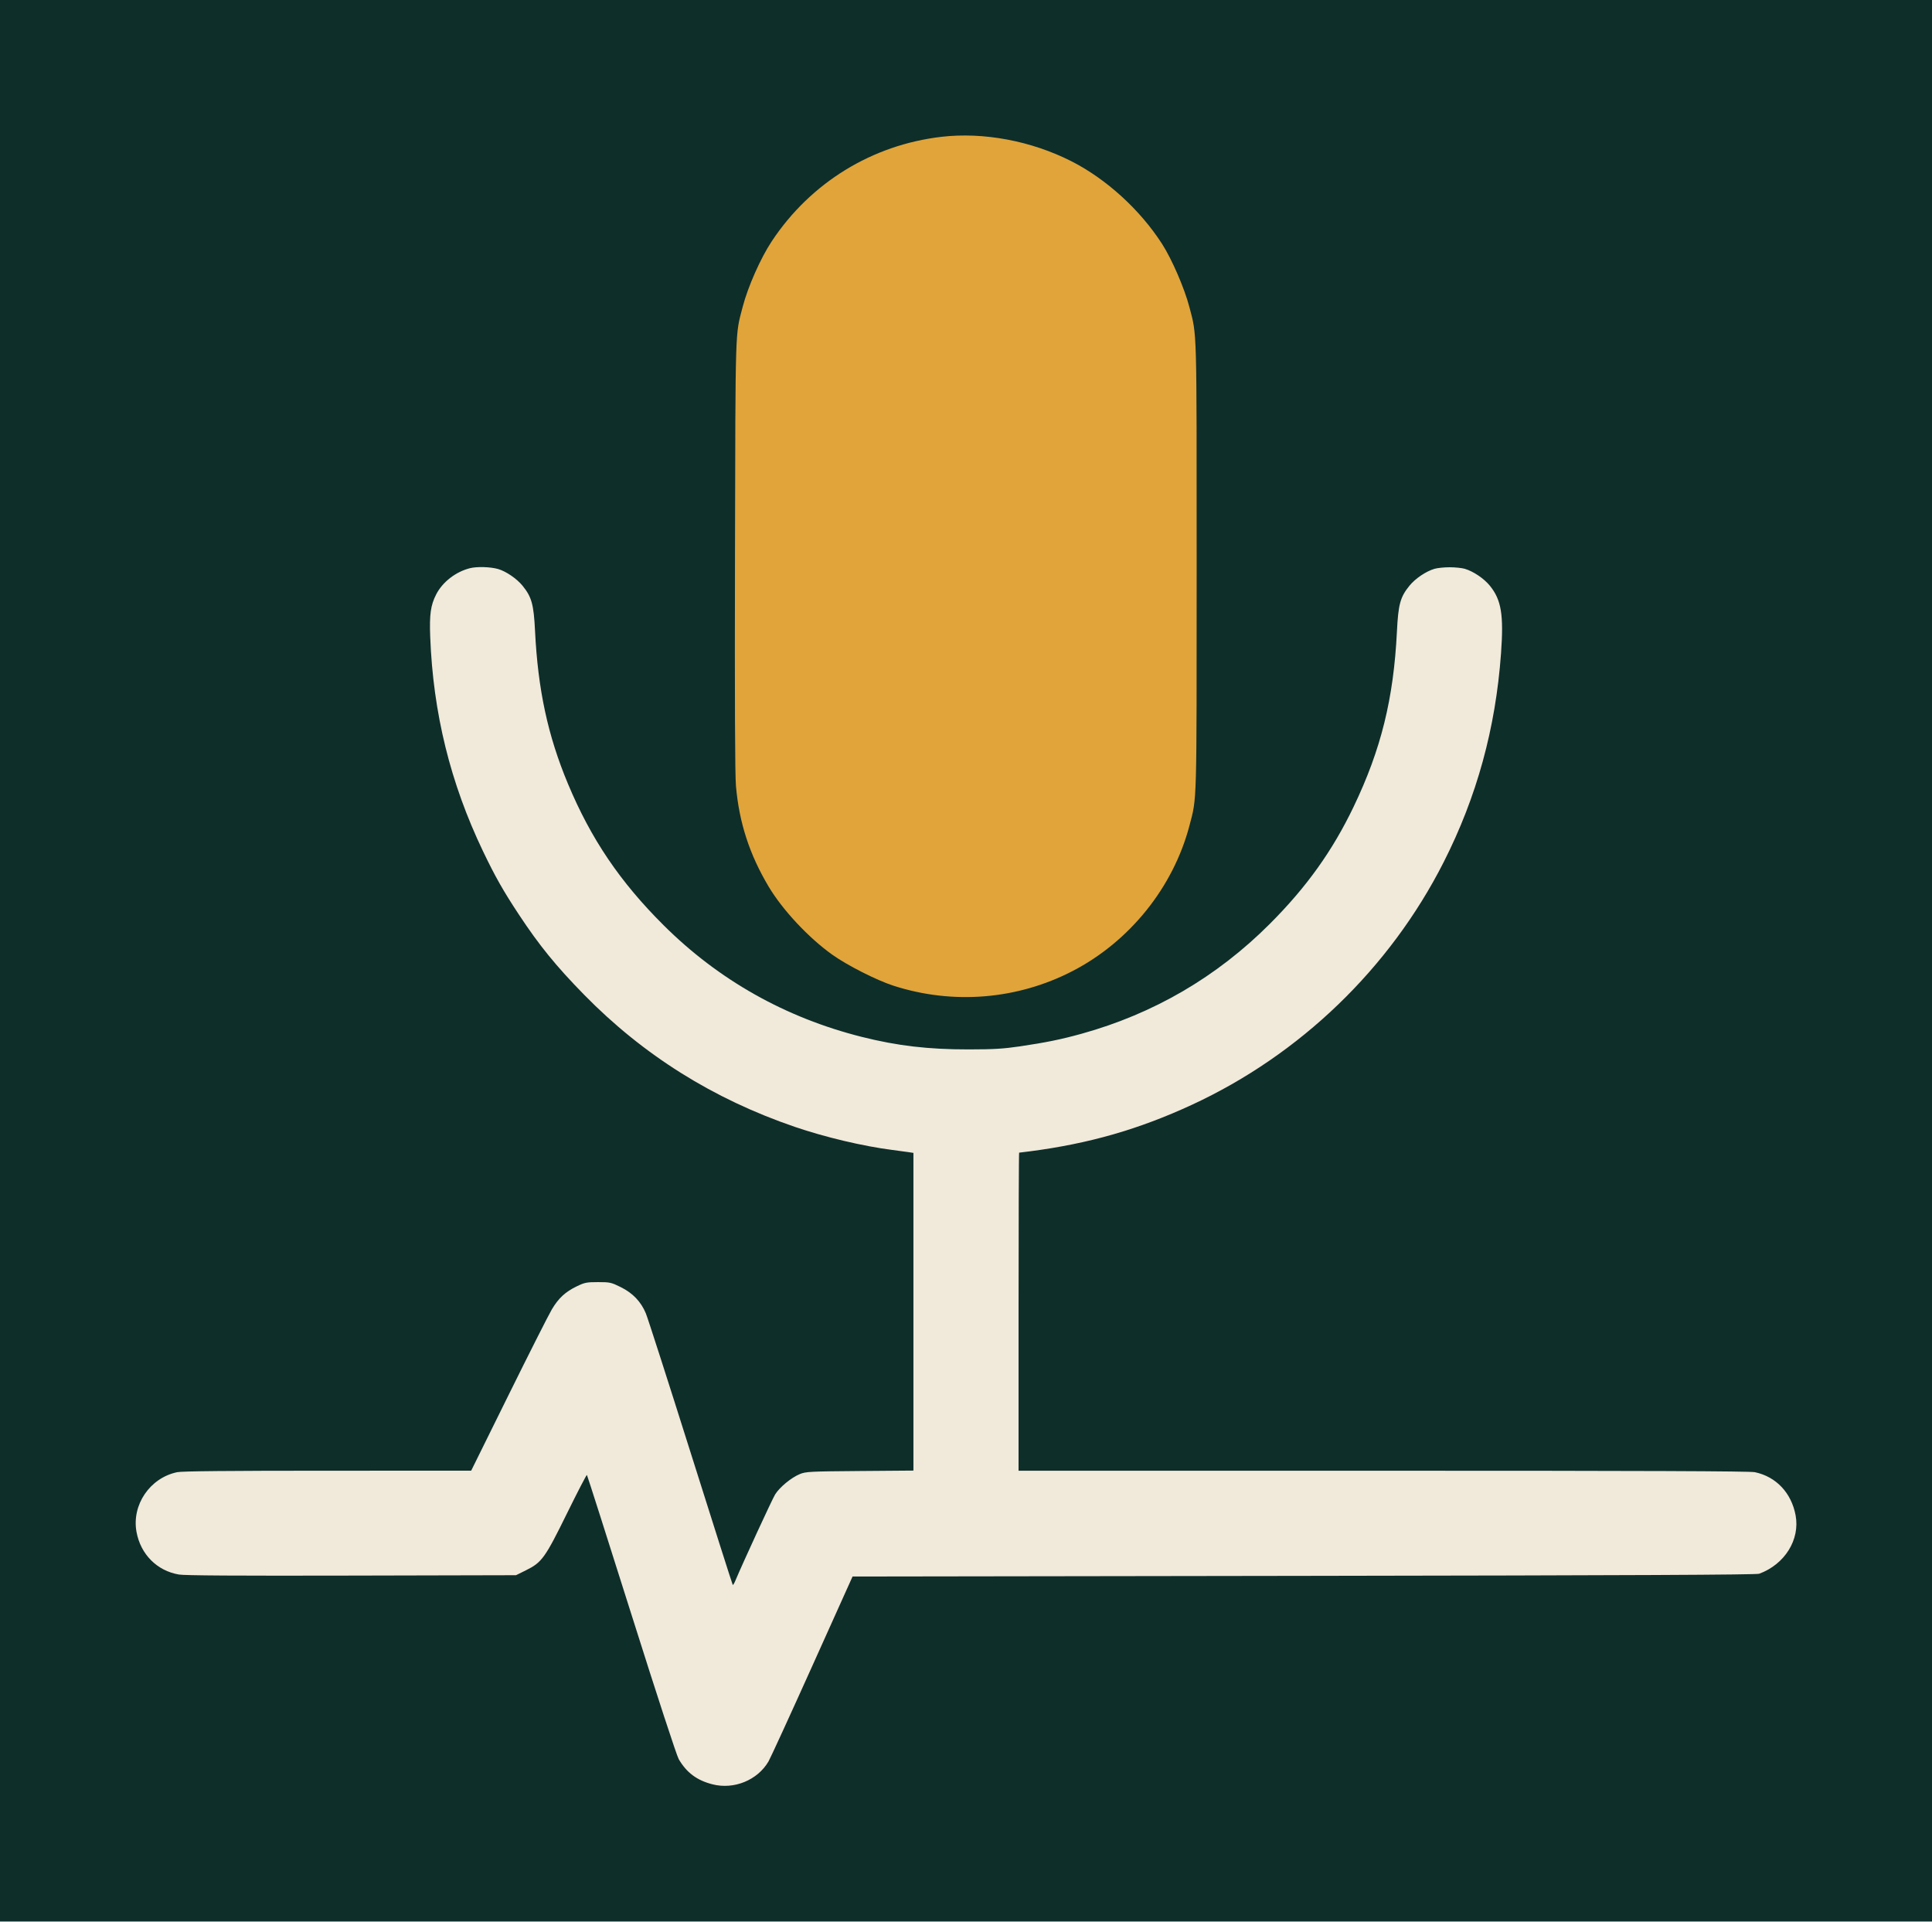
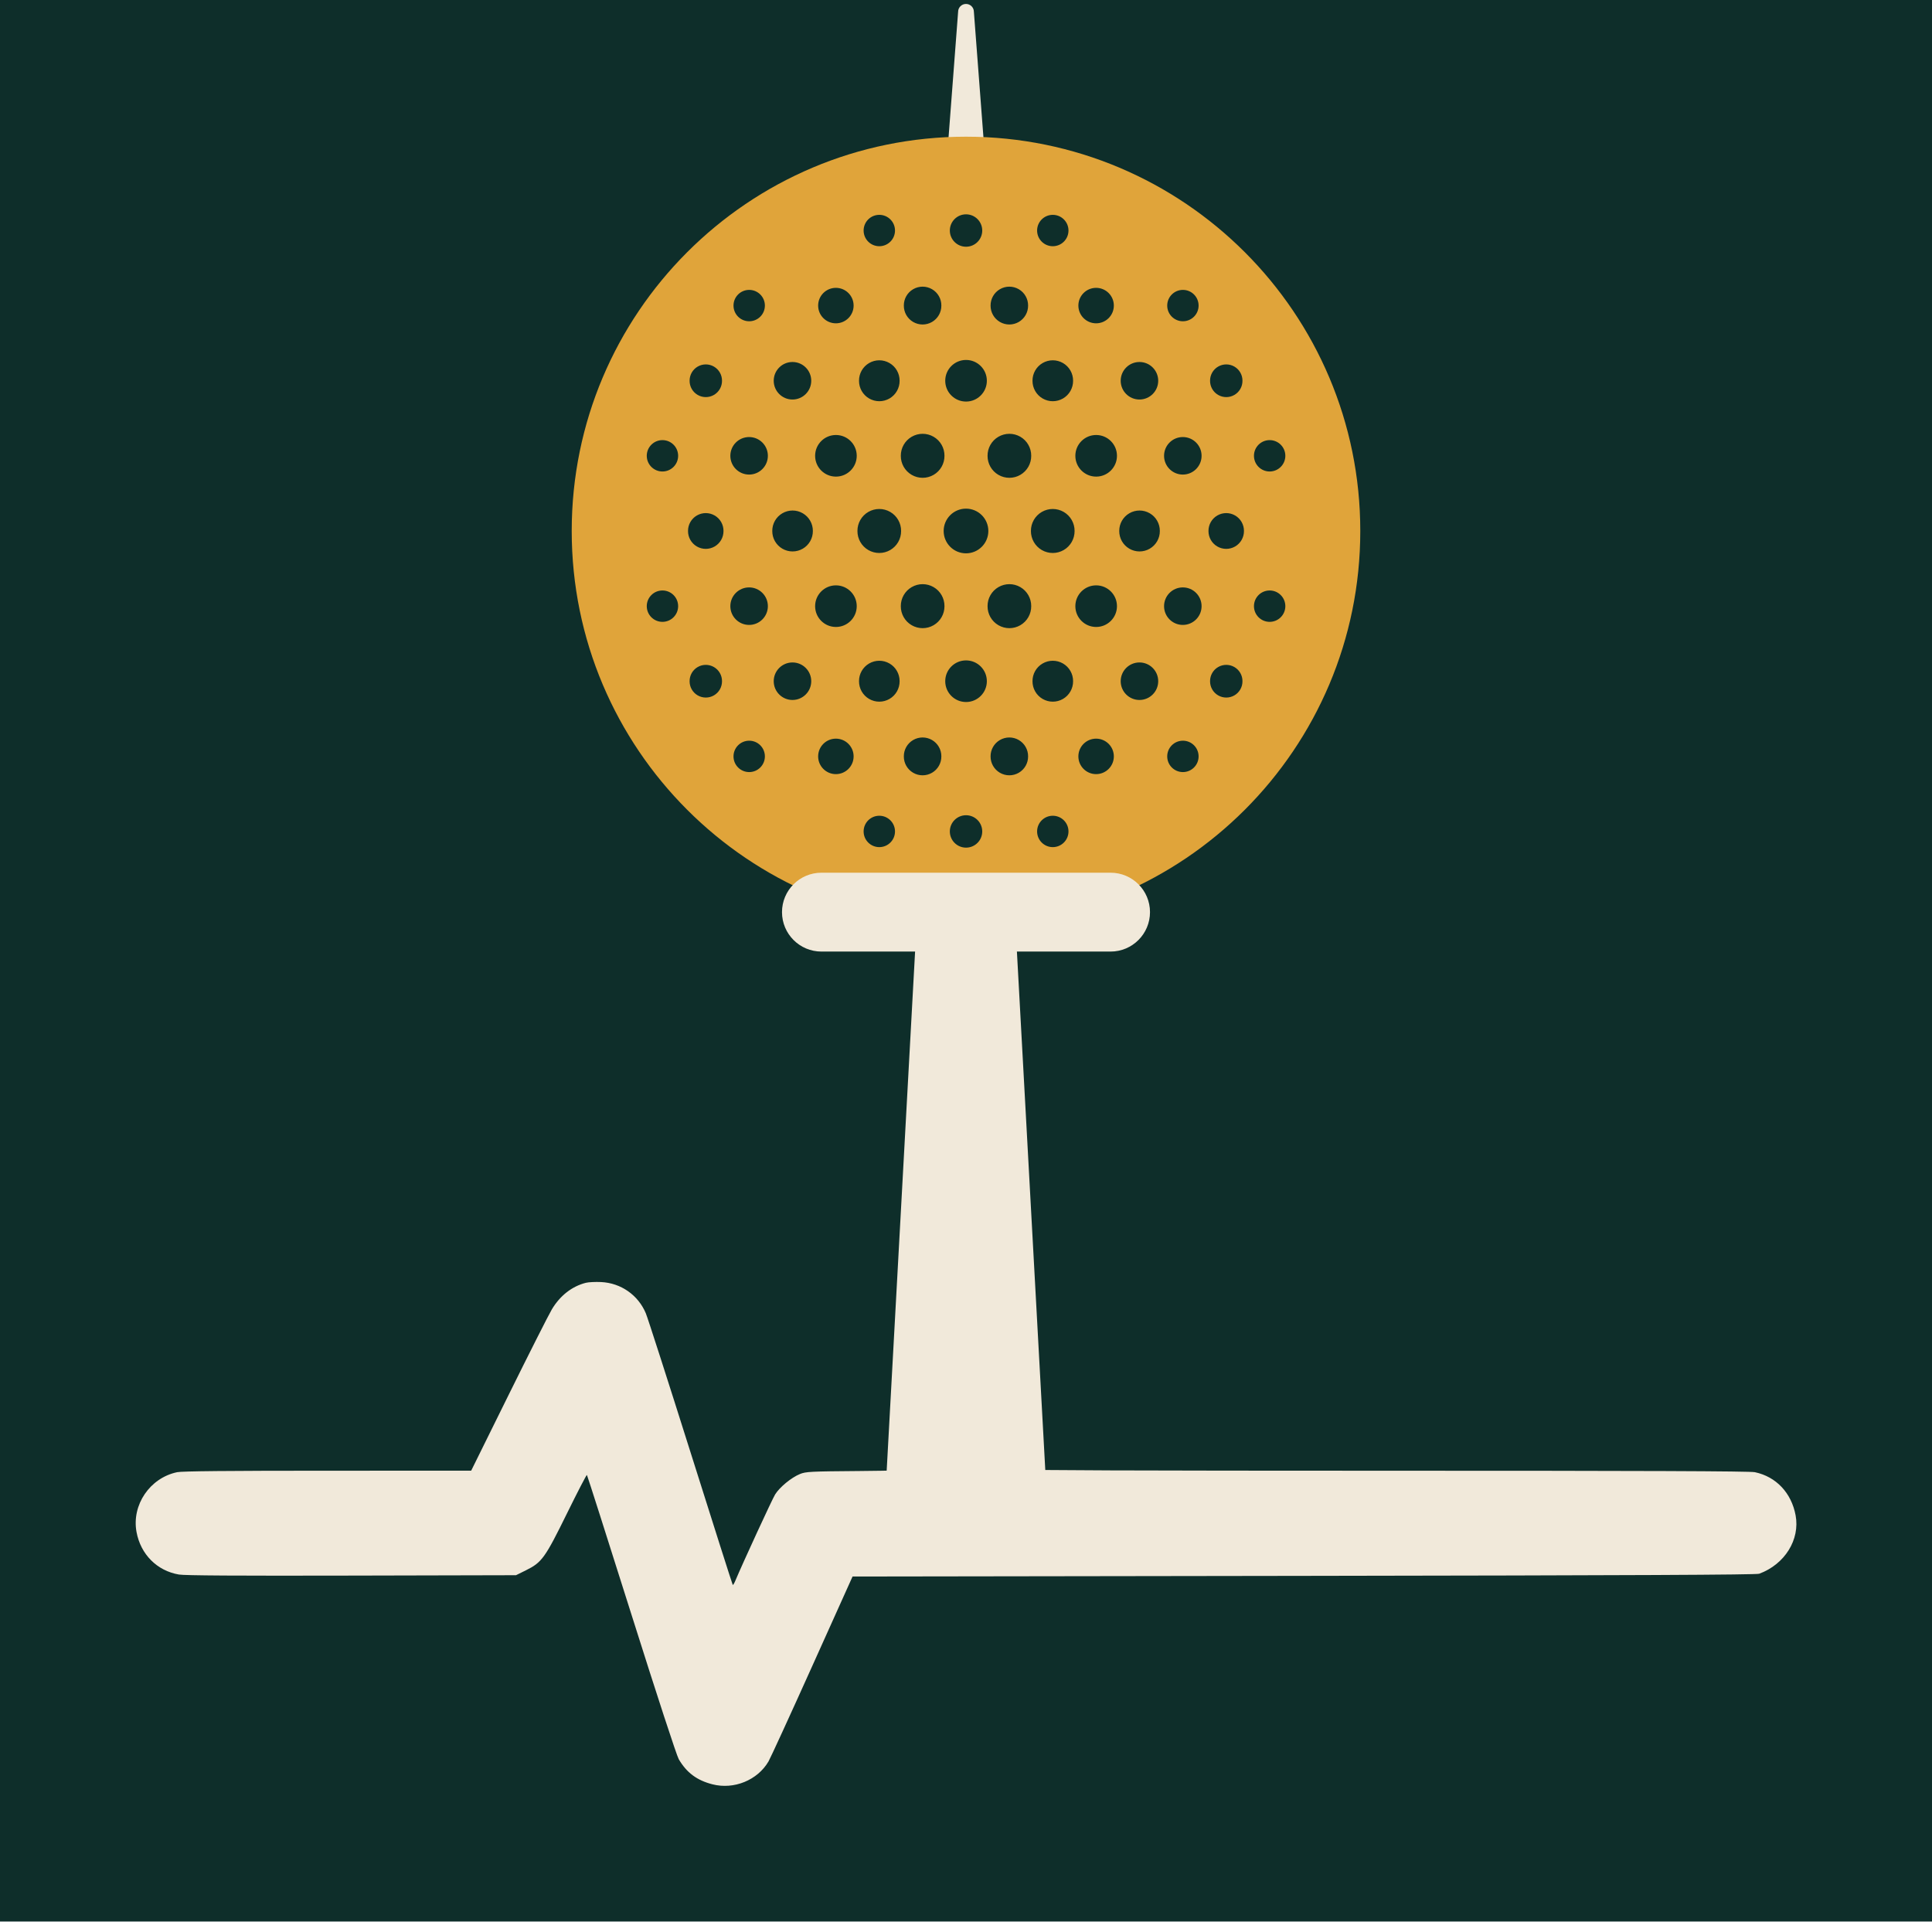
<svg xmlns="http://www.w3.org/2000/svg" viewBox="1265 641 1470 1462" width="1470" height="1462">
  <rect x="1265.0" y="641.0" width="1470.0" height="1462.0" fill="#0E2E2A" />
-   <path fill="#F1E9DA" fill-rule="evenodd" d="M 1622.500 1073.323 C 1611.654 1076.097, 1601.683 1083.852, 1596.876 1093.251 C 1592.671 1101.474, 1591.690 1108.440, 1592.335 1125.500 C 1594.528 1183.526, 1607.666 1236.856, 1632.564 1288.788 C 1641.771 1307.992, 1647.866 1318.754, 1659.697 1336.690 C 1675.260 1360.286, 1688.099 1376.073, 1709.428 1397.842 C 1754.437 1443.781, 1807.502 1477.067, 1869.649 1498.345 C 1892.629 1506.212, 1921.794 1513.119, 1944 1515.952 C 1948.675 1516.549, 1954.188 1517.293, 1956.250 1517.606 L 1960 1518.176 1960 1639.036 L 1960 1759.896 1919.250 1760.219 C 1881.373 1760.519, 1878.158 1760.681, 1873.644 1762.521 C 1867.111 1765.184, 1858.188 1772.525, 1854.774 1778.047 C 1852.529 1781.679, 1830.249 1829.991, 1824.404 1843.904 C 1823.617 1845.775, 1822.773 1847.106, 1822.527 1846.860 C 1822.281 1846.615, 1807.892 1801.433, 1790.550 1746.457 C 1773.209 1691.481, 1757.834 1643.673, 1756.384 1640.218 C 1752.622 1631.253, 1746.449 1624.825, 1737.223 1620.266 C 1730.021 1616.706, 1729.081 1616.500, 1720.052 1616.500 C 1711.406 1616.500, 1709.883 1616.797, 1704 1619.626 C 1695.151 1623.881, 1689.994 1628.642, 1684.846 1637.307 C 1682.456 1641.330, 1667.675 1670.576, 1652 1702.299 L 1623.500 1759.976 1514.299 1759.988 C 1438.258 1759.996, 1403.489 1760.337, 1399.799 1761.109 C 1379.044 1765.451, 1365.076 1786.007, 1368.874 1806.619 C 1372.009 1823.632, 1384.462 1836.136, 1401.111 1838.987 C 1405.568 1839.750, 1445.320 1839.993, 1532.552 1839.791 L 1657.605 1839.500 1665.224 1835.734 C 1677.295 1829.768, 1679.713 1826.408, 1696.508 1792.262 C 1704.503 1776.009, 1711.277 1762.944, 1711.563 1763.229 C 1711.848 1763.515, 1727.084 1811.261, 1745.421 1869.332 C 1765.025 1931.418, 1779.866 1976.802, 1781.445 1979.497 C 1787.466 1989.770, 1795.242 1995.566, 1807.068 1998.596 C 1823.439 2002.790, 1841.354 1995.490, 1849.719 1981.216 C 1851.187 1978.712, 1866.179 1946.027, 1883.035 1908.582 L 1913.683 1840.500 2257.092 1840 C 2506.351 1839.637, 2601.330 1839.194, 2603.528 1838.383 C 2622.981 1831.211, 2634.670 1812.461, 2631.229 1793.954 C 2628.047 1776.848, 2616.376 1764.493, 2600.201 1761.109 C 2596.395 1760.312, 2516.700 1760, 2317.451 1760 L 2040 1760 2040 1639 C 2040 1572.450, 2040.192 1518, 2040.428 1518 C 2040.663 1518, 2044.375 1517.541, 2048.678 1516.980 C 2093.743 1511.100, 2131.447 1500.275, 2171.769 1481.637 C 2254.200 1443.536, 2322.418 1377.818, 2363.431 1297 C 2388.639 1247.327, 2402.971 1195.175, 2407.083 1138.154 C 2409.204 1108.757, 2407.333 1097.408, 2398.596 1086.656 C 2394.119 1081.146, 2386.024 1075.685, 2379.500 1073.771 C 2377.300 1073.126, 2372.125 1072.598, 2368 1072.598 C 2363.875 1072.598, 2358.700 1073.126, 2356.500 1073.771 C 2349.976 1075.685, 2341.881 1081.146, 2337.404 1086.656 C 2330.410 1095.263, 2328.904 1100.771, 2327.878 1121.500 C 2325.348 1172.633, 2315.807 1211.252, 2294.955 1254.762 C 2278.823 1288.422, 2259.067 1316.024, 2231.046 1344.047 C 2190.801 1384.297, 2142.865 1412.264, 2088 1427.504 C 2072.458 1431.821, 2060.874 1434.192, 2041 1437.124 C 2028.357 1438.988, 2021.168 1439.416, 2002 1439.443 C 1971.397 1439.486, 1947.684 1436.707, 1920.683 1429.911 C 1862.630 1415.300, 1811.854 1386.696, 1769.951 1345 C 1736.763 1311.975, 1714.693 1279.351, 1697.158 1237.396 C 1681.828 1200.717, 1674.286 1165.698, 1672.091 1121 C 1671.099 1100.817, 1669.550 1095.214, 1662.596 1086.656 C 1658.235 1081.289, 1650.056 1075.695, 1644.014 1073.946 C 1638.197 1072.263, 1627.820 1071.962, 1622.500 1073.323" />
-   <path fill="#E0A43A" fill-rule="evenodd" d="M 1981.325 745.095 C 1928.480 751.253, 1881.795 779.973, 1852.251 824.500 C 1843.715 837.364, 1834.030 859.221, 1830.033 874.640 C 1824.301 896.754, 1824.619 886.419, 1824.235 1063.500 C 1823.993 1174.979, 1824.223 1230.451, 1824.964 1239 C 1827.372 1266.795, 1835.261 1291.103, 1849.791 1315.500 C 1860.370 1333.262, 1879.961 1354.260, 1898.080 1367.257 C 1909.422 1375.392, 1932.011 1386.858, 1944.836 1390.990 C 1990.086 1405.567, 2038.985 1401.574, 2081 1379.871 C 2124.499 1357.402, 2157.731 1316.071, 2170.032 1269.143 C 2175.755 1247.310, 2175.500 1256.490, 2175.500 1072 C 2175.500 887.196, 2175.769 896.744, 2169.944 874.522 C 2166.204 860.252, 2156.668 838.228, 2149.194 826.598 C 2132.524 800.659, 2106.802 777.199, 2080.234 763.701 C 2049.706 748.192, 2013.387 741.360, 1981.325 745.095" />
+   <path fill="#F1E9DA" fill-rule="evenodd" d="M 1710.746 1617.022 C 1700.183 1619.691, 1691.072 1626.827, 1684.846 1637.307 C 1682.456 1641.330, 1667.675 1670.576, 1652 1702.299 L 1623.500 1759.976 1514.299 1759.988 C 1438.258 1759.996, 1403.489 1760.337, 1399.799 1761.109 C 1379.044 1765.451, 1365.076 1786.007, 1368.874 1806.619 C 1372.009 1823.632, 1384.462 1836.136, 1401.111 1838.987 C 1405.568 1839.750, 1445.320 1839.993, 1532.552 1839.791 L 1657.605 1839.500 1665.224 1835.734 C 1677.295 1829.768, 1679.713 1826.408, 1696.508 1792.262 C 1704.503 1776.009, 1711.277 1762.944, 1711.563 1763.229 C 1711.848 1763.515, 1727.084 1811.261, 1745.421 1869.332 C 1765.025 1931.418, 1779.866 1976.802, 1781.445 1979.497 C 1787.466 1989.770, 1795.242 1995.566, 1807.068 1998.596 C 1823.439 2002.790, 1841.354 1995.490, 1849.719 1981.216 C 1851.187 1978.712, 1866.179 1946.027, 1883.035 1908.582 L 1913.683 1840.500 2257.092 1840 C 2506.351 1839.637, 2601.330 1839.194, 2603.528 1838.383 C 2622.981 1831.211, 2634.670 1812.461, 2631.229 1793.954 C 2628.047 1776.848, 2616.376 1764.493, 2600.201 1761.109 C 2596.395 1760.312, 2516.700 1760, 2317.451 1760 C 2133.150 1760, 2040 1759.664, 2040 1759 C 2040 1758.350, 2026 1758, 2000 1758 C 1975.456 1758, 1960 1758.366, 1960 1758.948 C 1960 1759.525, 1944.040 1760.023, 1919.250 1760.219 C 1881.373 1760.519, 1878.158 1760.681, 1873.644 1762.521 C 1867.111 1765.184, 1858.188 1772.525, 1854.774 1778.047 C 1852.529 1781.679, 1830.249 1829.991, 1824.404 1843.904 C 1823.617 1845.775, 1822.773 1847.106, 1822.527 1846.860 C 1822.281 1846.615, 1807.892 1801.433, 1790.550 1746.457 C 1773.209 1691.481, 1757.834 1643.673, 1756.384 1640.218 C 1750.561 1626.343, 1737.444 1617.173, 1722.385 1616.451 C 1718.048 1616.243, 1712.811 1616.500, 1710.746 1617.022" />
+   <path fill="#F1E9DA" fill-rule="evenodd" d="M1938 1790L1964 1315H2036L2062 1790Z" />
+   <path fill="#F1E9DA" fill-rule="evenodd" d="M1986 755L1994 650a6 6 0 0 1 12 0L2014 755Z" />
+   <path fill="#E0A43A" fill-rule="evenodd" d="M1700.0 1045.0a300 300 0 1 1 600 0a300 300 0 1 1 -600 0ZM1922.1 816.4a11.938 11.938 0 1 1 23.877 0a11.938 11.938 0 1 1 -23.877 0ZM1987.7 816.4a12.328 12.328 0 1 1 24.656 0a12.328 12.328 0 1 1 -24.656 0ZM2054.1 816.4a11.938 11.938 0 1 1 23.877 0a11.938 11.938 0 1 1 -23.877 0ZM1823.1 873.5a11.938 11.938 0 1 1 23.877 0a11.938 11.938 0 1 1 -23.877 0ZM1887.5 873.5a13.496 13.496 0 1 1 26.992 0a13.496 13.496 0 1 1 -26.992 0ZM1952.7 873.5a14.275 14.275 0 1 1 28.549 0a14.275 14.275 0 1 1 -28.549 0ZM2018.7 873.5a14.275 14.275 0 1 1 28.549 0a14.275 14.275 0 1 1 -28.549 0ZM2085.5 873.5a13.496 13.496 0 1 1 26.992 0a13.496 13.496 0 1 1 -26.992 0ZM2153.1 873.5a11.938 11.938 0 1 1 23.877 0a11.938 11.938 0 1 1 -23.877 0ZM1789.7 930.7a12.328 12.328 0 1 1 24.655 0a12.328 12.328 0 1 1 -24.655 0ZM1853.7 930.7a14.274 14.274 0 1 1 28.549 0a14.274 14.274 0 1 1 -28.549 0ZM1918.6 930.7a15.443 15.443 0 1 1 30.885 0a15.443 15.443 0 1 1 -30.885 0ZM1984.2 930.7a15.832 15.832 0 1 1 31.664 0a15.832 15.832 0 1 1 -31.664 0ZM2050.6 930.7a15.443 15.443 0 1 1 30.885 0a15.443 15.443 0 1 1 -30.885 0ZM2117.7 930.7a14.274 14.274 0 1 1 28.549 0a14.274 14.274 0 1 1 -28.549 0ZM2185.7 930.7a12.328 12.328 0 1 1 24.655 0a12.328 12.328 0 1 1 -24.655 0ZM1757.1 987.8a11.938 11.938 0 1 1 23.876 0a11.938 11.938 0 1 1 -23.876 0ZM1820.7 987.8a14.274 14.274 0 1 1 28.549 0a14.274 14.274 0 1 1 -28.549 0ZM1885.2 987.8a15.832 15.832 0 1 1 31.664 0a15.832 15.832 0 1 1 -31.664 0ZM1950.4 987.8a16.611 16.611 0 1 1 33.221 0a16.611 16.611 0 1 1 -33.221 0ZM2016.4 987.8a16.611 16.611 0 1 1 33.221 0a16.611 16.611 0 1 1 -33.221 0ZM2083.2 987.8a15.832 15.832 0 1 1 31.664 0a15.832 15.832 0 1 1 -31.664 0ZM2150.7 987.8a14.274 14.274 0 1 1 28.549 0a14.274 14.274 0 1 1 -28.549 0ZM2219.1 987.8a11.938 11.938 0 1 1 23.876 0a11.938 11.938 0 1 1 -23.876 0ZM1788.5 1045.0a13.496 13.496 0 1 1 26.991 0a13.496 13.496 0 1 1 -26.991 0ZM1852.6 1045.0a15.443 15.443 0 1 1 30.885 0a15.443 15.443 0 1 1 -30.885 0ZM1917.4 1045.0a16.611 16.611 0 1 1 33.221 0a16.611 16.611 0 1 1 -33.221 0ZM1983.0 1045.0a17.0 17.0 0 1 1 34.0 0a17.0 17.0 0 1 1 -34.0 0ZM2049.4 1045.0a16.611 16.611 0 1 1 33.221 0a16.611 16.611 0 1 1 -33.221 0ZM2116.6 1045.0a15.443 15.443 0 1 1 30.885 0a15.443 15.443 0 1 1 -30.885 0ZM2184.5 1045.0a13.496 13.496 0 1 1 26.991 0a13.496 13.496 0 1 1 -26.991 0ZM1757.1 1102.2a11.938 11.938 0 1 1 23.876 0a11.938 11.938 0 1 1 -23.876 0ZM1820.7 1102.2a14.274 14.274 0 1 1 28.549 0a14.274 14.274 0 1 1 -28.549 0ZM1885.2 1102.2a15.832 15.832 0 1 1 31.664 0a15.832 15.832 0 1 1 -31.664 0ZM1950.4 1102.2a16.611 16.611 0 1 1 33.221 0a16.611 16.611 0 1 1 -33.221 0ZM2016.4 1102.2a16.611 16.611 0 1 1 33.221 0a16.611 16.611 0 1 1 -33.221 0ZM2083.2 1102.2a15.832 15.832 0 1 1 31.664 0a15.832 15.832 0 1 1 -31.664 0ZM2150.7 1102.2a14.274 14.274 0 1 1 28.549 0a14.274 14.274 0 1 1 -28.549 0ZM2219.1 1102.2a11.938 11.938 0 1 1 23.876 0a11.938 11.938 0 1 1 -23.876 0ZM1789.7 1159.3a12.328 12.328 0 1 1 24.655 0a12.328 12.328 0 1 1 -24.655 0ZM1853.7 1159.3a14.274 14.274 0 1 1 28.549 0a14.274 14.274 0 1 1 -28.549 0ZM1918.6 1159.3a15.443 15.443 0 1 1 30.885 0a15.443 15.443 0 1 1 -30.885 0ZM1984.2 1159.3a15.832 15.832 0 1 1 31.664 0a15.832 15.832 0 1 1 -31.664 0ZM2050.6 1159.3a15.443 15.443 0 1 1 30.885 0a15.443 15.443 0 1 1 -30.885 0ZM2117.7 1159.3a14.274 14.274 0 1 1 28.549 0a14.274 14.274 0 1 1 -28.549 0ZM2185.7 1159.3a12.328 12.328 0 1 1 24.655 0a12.328 12.328 0 1 1 -24.655 0ZM1823.1 1216.5a11.938 11.938 0 1 1 23.877 0a11.938 11.938 0 1 1 -23.877 0ZM1887.5 1216.5a13.496 13.496 0 1 1 26.992 0a13.496 13.496 0 1 1 -26.992 0ZM1952.7 1216.5a14.275 14.275 0 1 1 28.549 0a14.275 14.275 0 1 1 -28.549 0ZM2018.7 1216.5a14.275 14.275 0 1 1 28.549 0a14.275 14.275 0 1 1 -28.549 0ZM2085.5 1216.5a13.496 13.496 0 1 1 26.992 0a13.496 13.496 0 1 1 -26.992 0ZM2153.1 1216.5a11.938 11.938 0 1 1 23.877 0a11.938 11.938 0 1 1 -23.877 0ZM1922.1 1273.6a11.938 11.938 0 1 1 23.877 0a11.938 11.938 0 1 1 -23.877 0ZM1987.7 1273.6a12.328 12.328 0 1 1 24.656 0a12.328 12.328 0 1 1 -24.656 0ZM2054.1 1273.6a11.938 11.938 0 1 1 23.877 0a11.938 11.938 0 1 1 -23.877 0Z" />
+   <path fill="#F1E9DA" fill-rule="evenodd" d="M1890 1305H2110a30 30 0 0 1 0 60H1890a30 30 0 0 1 0 -60Z" />
</svg>
